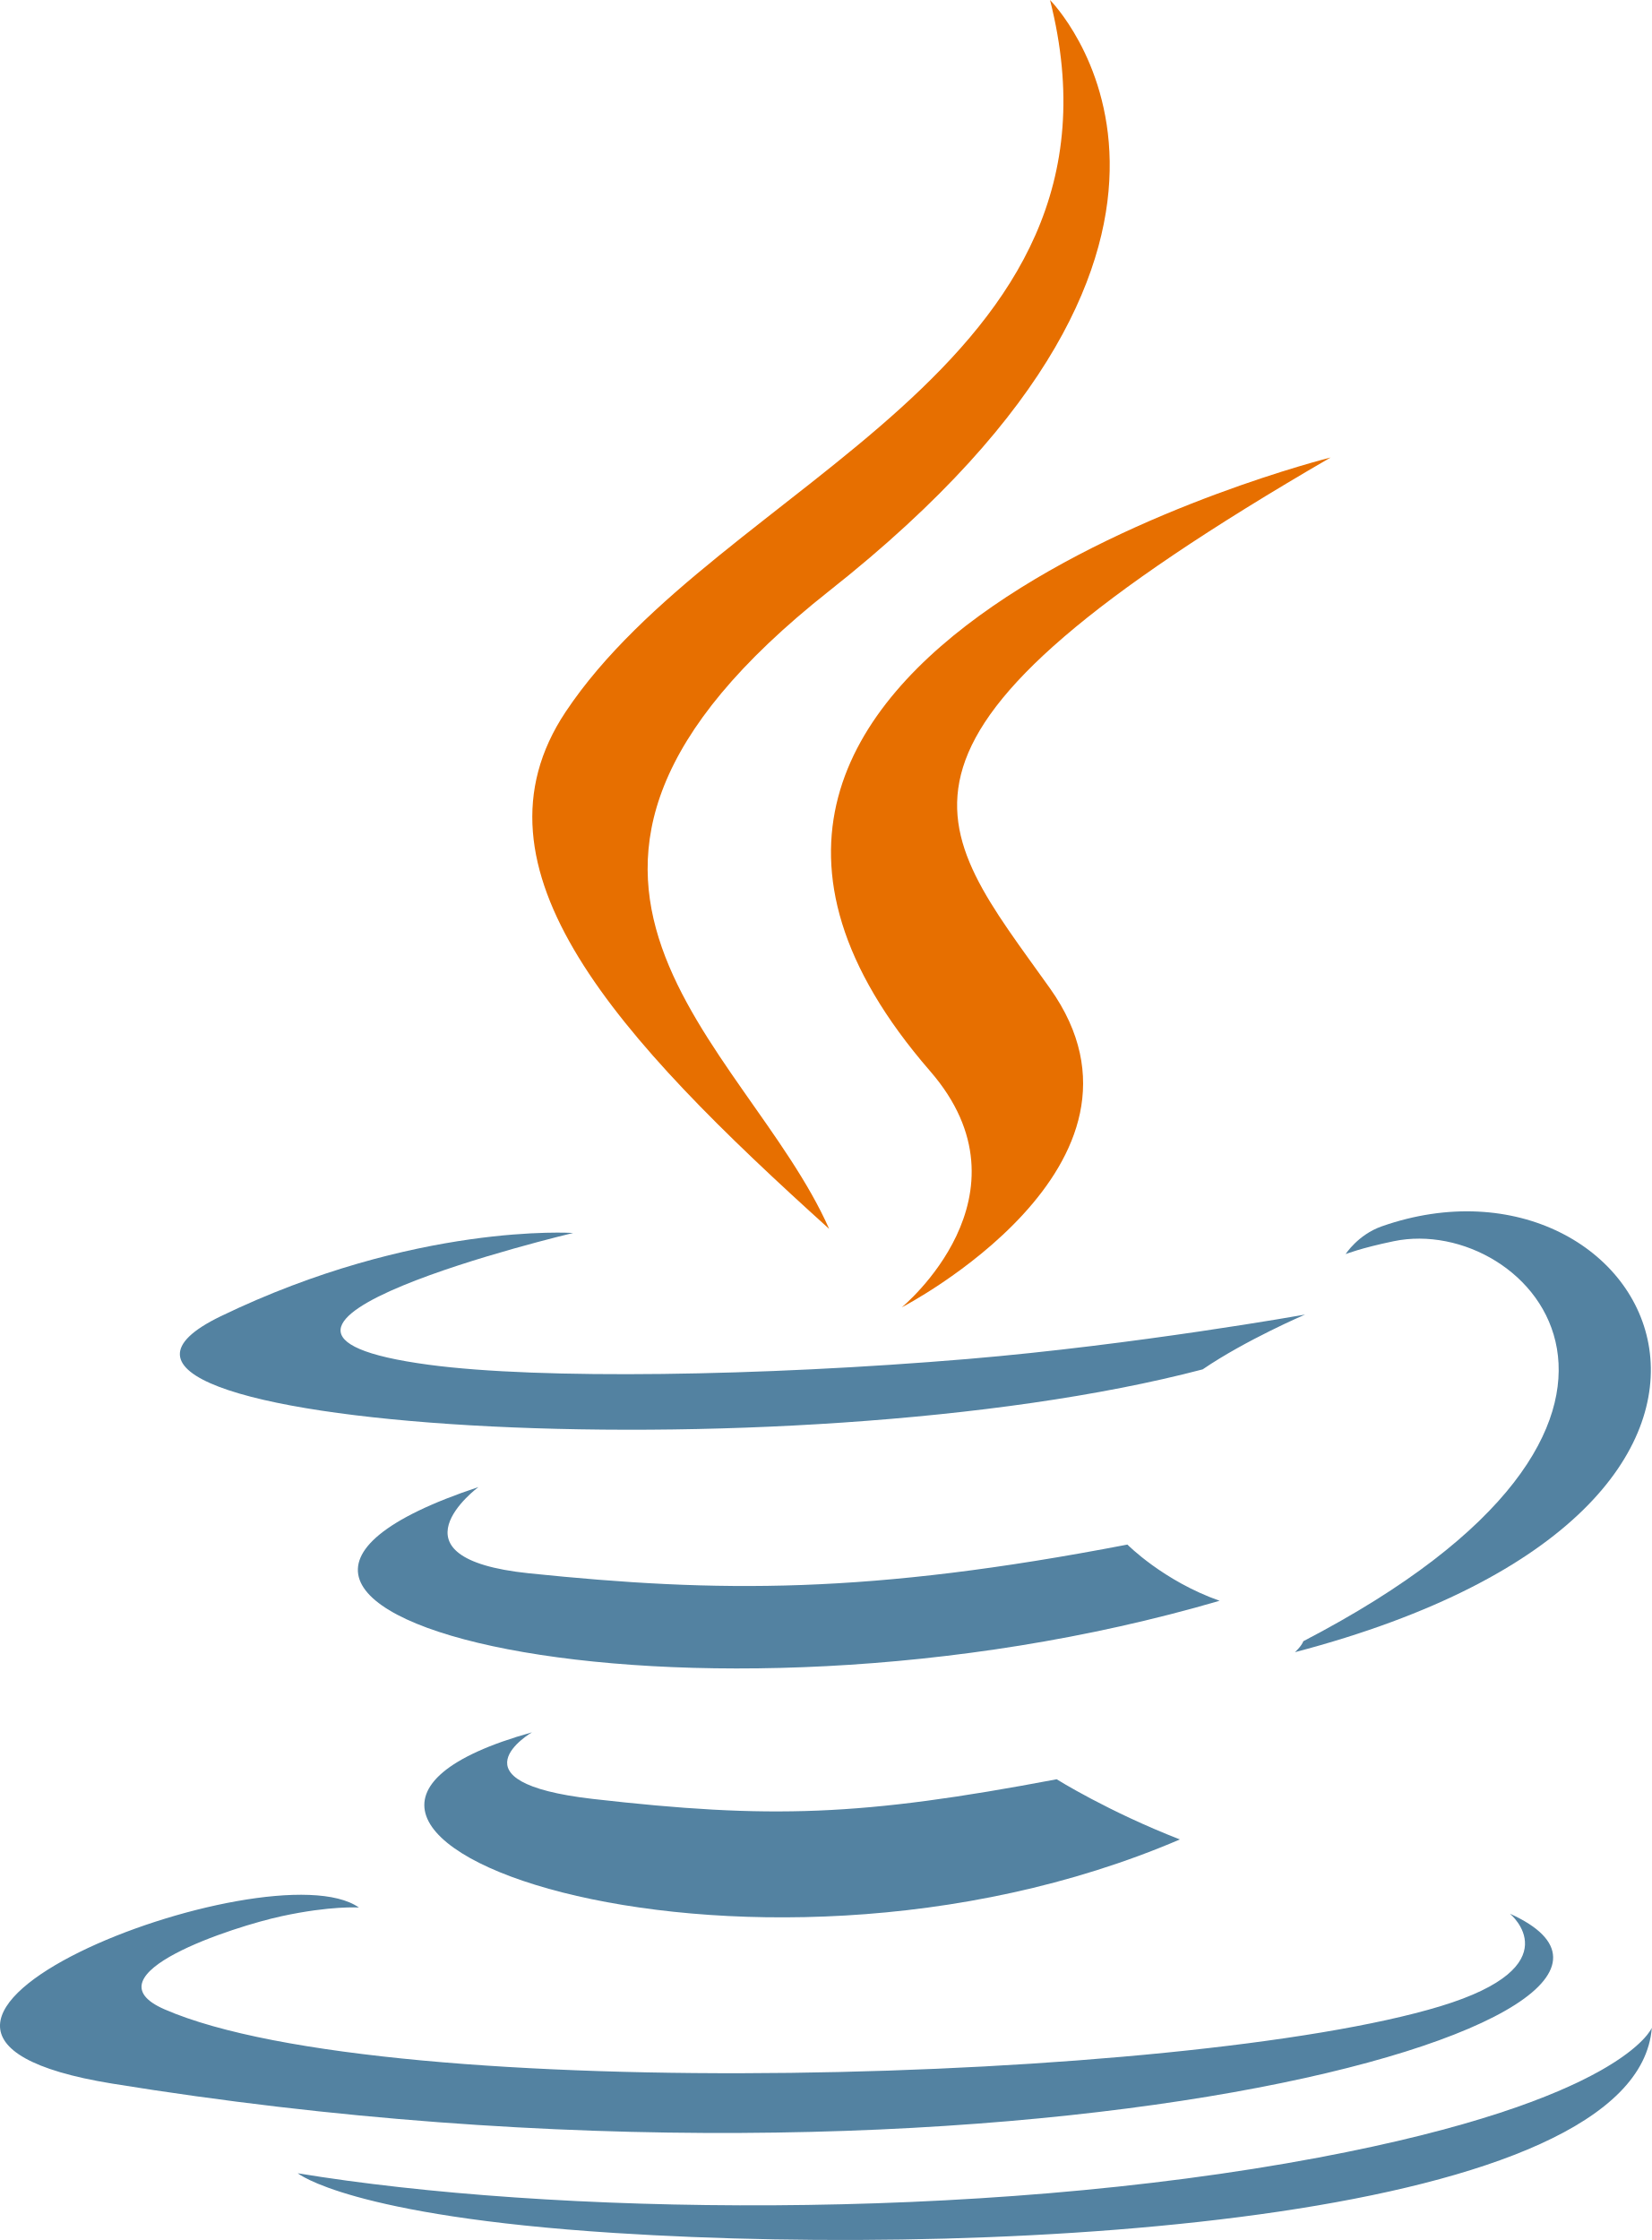
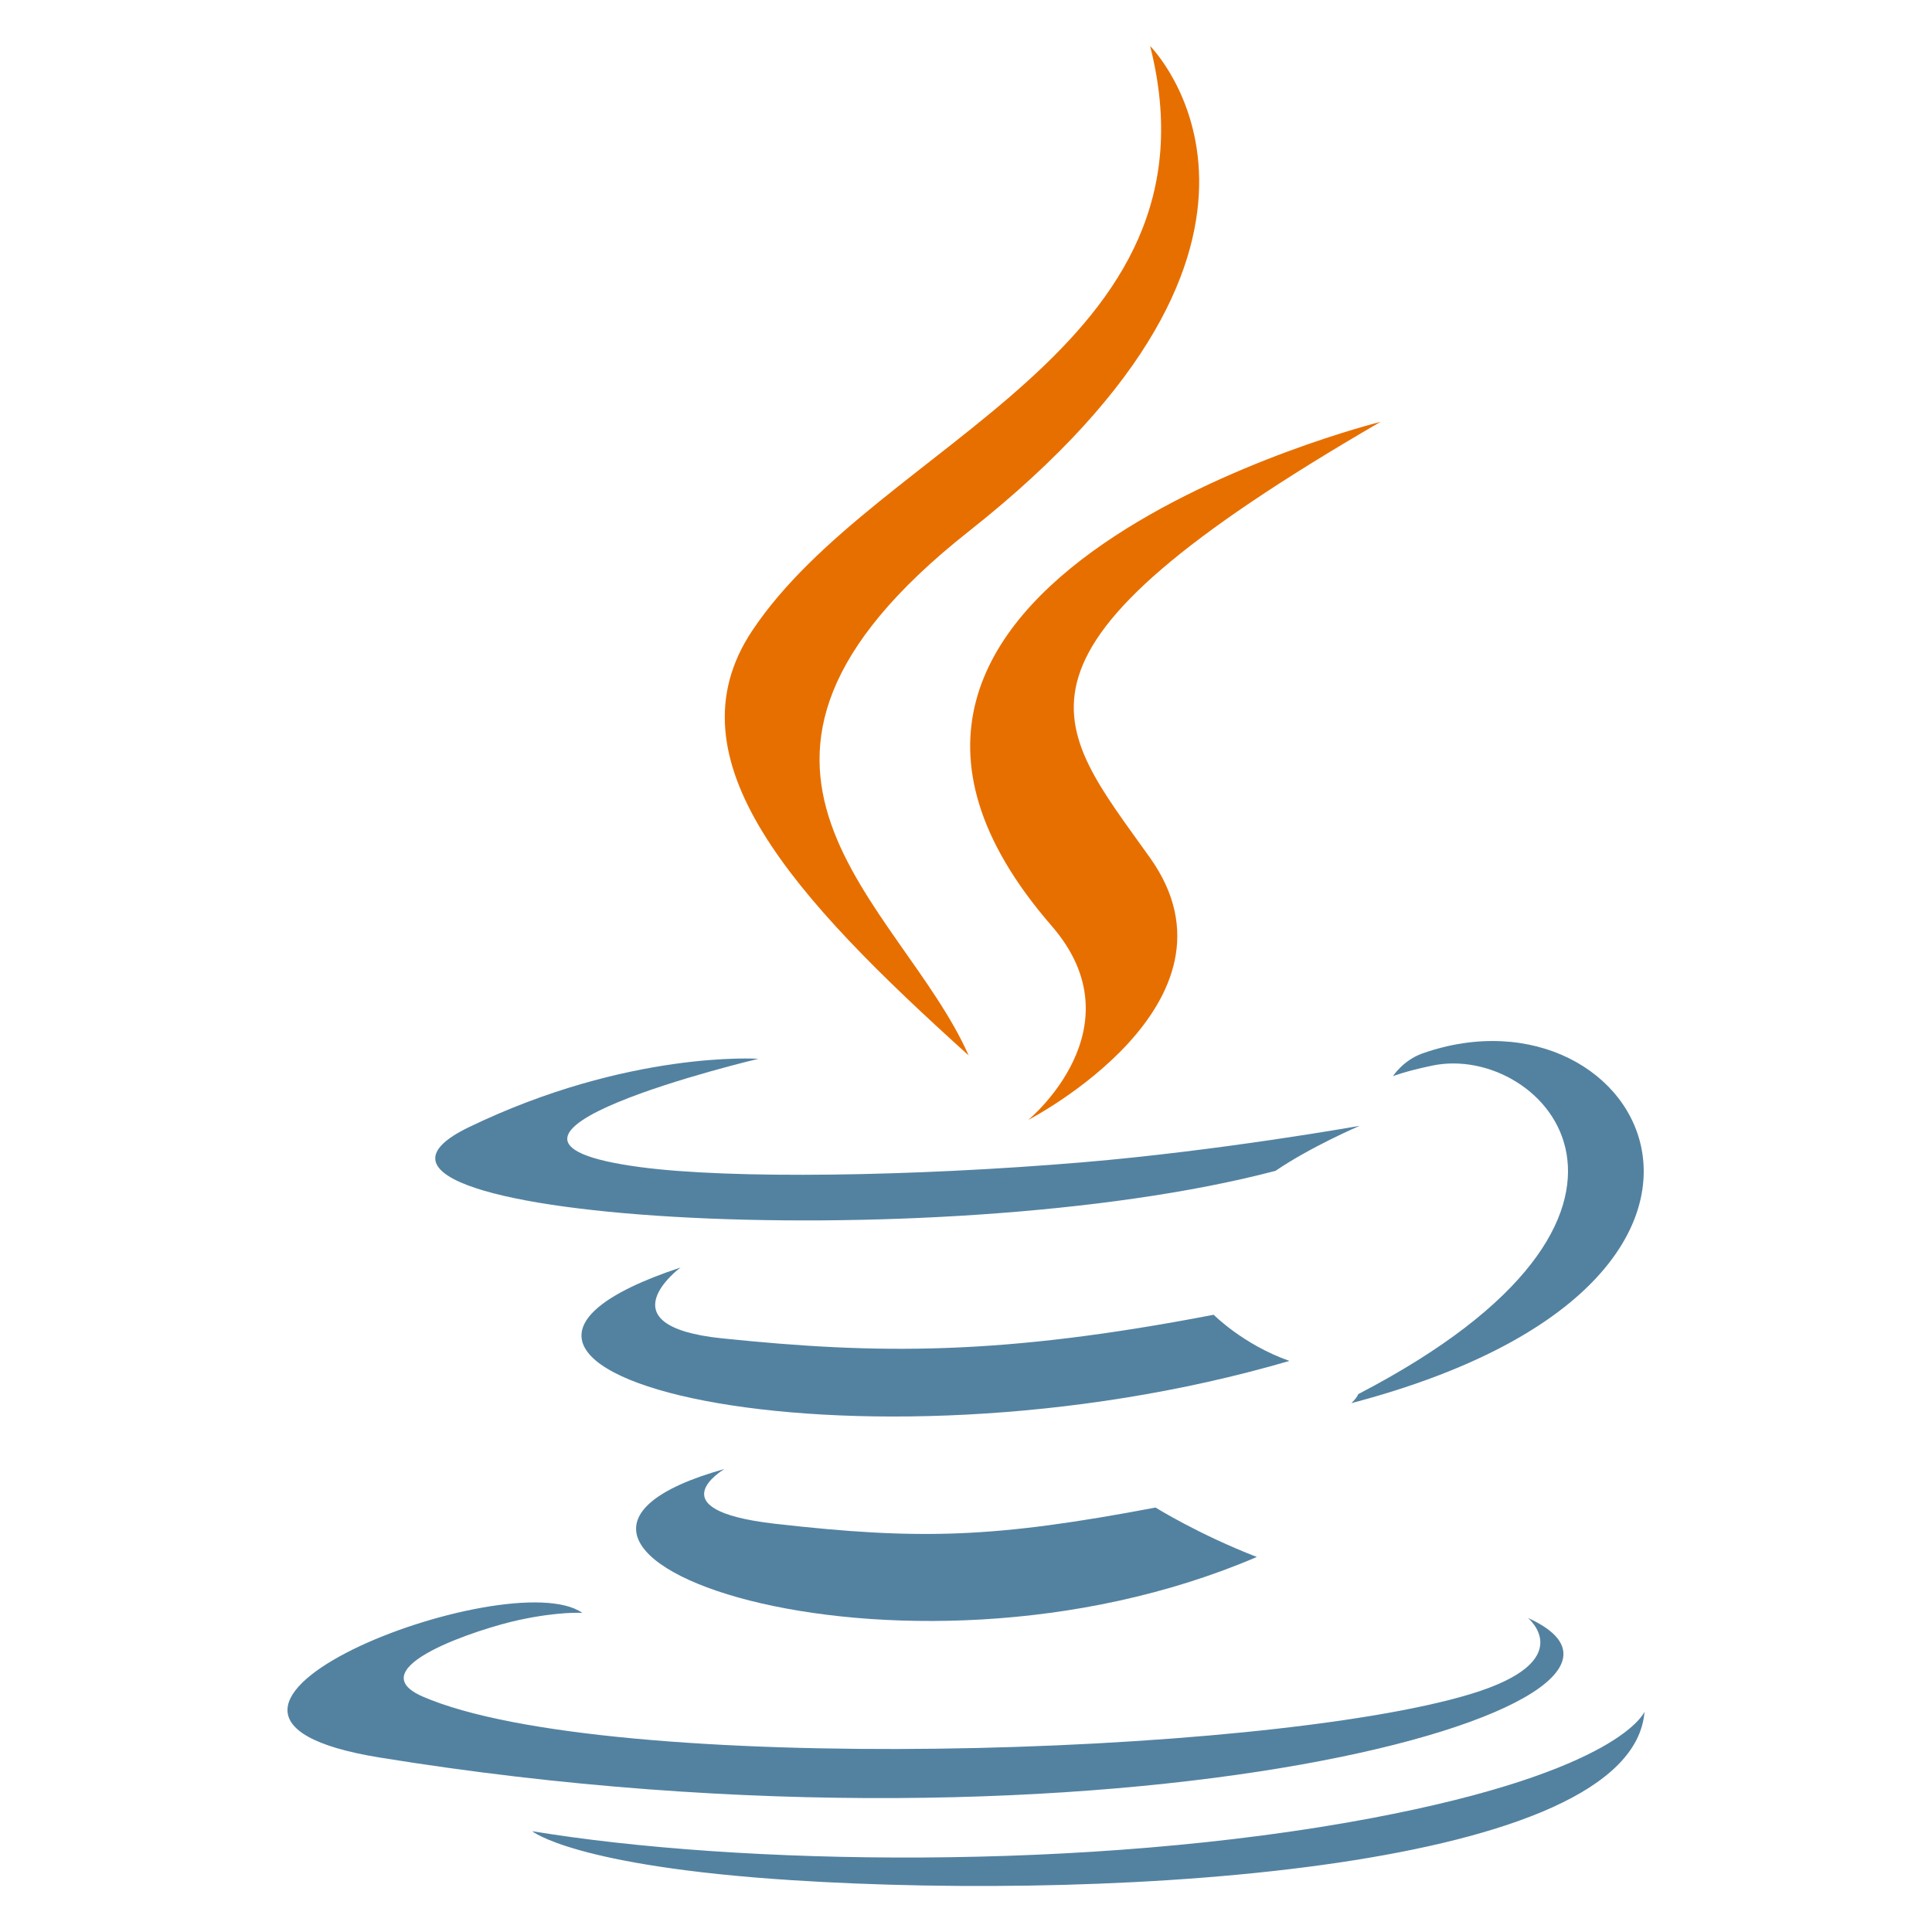
- <svg xmlns="http://www.w3.org/2000/svg" width="36.876" height="50" viewBox="0 0 36.876 50" version="1.1" preserveAspectRatio="xMidYMid" id="svg20">
+ <svg xmlns="http://www.w3.org/2000/svg" width="42" height="42" viewBox="0 0 42 42" version="1.1" preserveAspectRatio="xMidYMid" id="svg20">
  <defs id="defs24" />
-   <g id="g18" transform="matrix(0.1447682,0,0,0.1447682,-0.07489763,-0.05377225)">
+   <g id="g18" transform="matrix(0.1158146,0,0,0.1158146,6.189683,0.9569829)">
    <path d="m 82.554,267.473 c 0,0 -13.198,7.675 9.393,10.273 27.369,3.122 41.357,2.675 71.517,-3.034 0,0 7.929,4.972 19.004,9.278 -67.612,28.977 -153.019,-1.678 -99.914,-16.517" fill="#5382a1" id="path2" />
    <path d="m 74.292,229.659 c 0,0 -14.803,10.958 7.805,13.296 29.236,3.016 52.325,3.263 92.276,-4.43 0,0 5.526,5.602 14.215,8.666 C 106.841,271.095 15.79,249.076 74.292,229.659" fill="#5382a1" id="path4" />
    <path d="m 143.942,165.515 c 16.66,19.18 -4.377,36.44 -4.377,36.44 0,0 42.301,-21.837 22.874,-49.183 -18.144,-25.501 -32.059,-38.172 43.268,-81.859 0,0 -118.238,29.53 -61.765,94.601" fill="#e76f00" id="path6" />
    <path d="m 233.364,295.442 c 0,0 9.767,8.048 -10.757,14.274 -39.026,11.823 -162.432,15.393 -196.714,0.471 -12.323,-5.361 10.786,-12.801 18.056,-14.362 7.581,-1.644 11.914,-1.338 11.914,-1.338 -13.705,-9.654 -88.583,18.957 -38.034,27.151 137.853,22.356 251.292,-10.067 215.535,-26.196" fill="#5382a1" id="path8" />
    <path d="m 88.901,190.48 c 0,0 -62.772,14.909 -22.229,20.324 17.118,2.292 51.244,1.773 83.031,-0.89 25.978,-2.191 52.063,-6.851 52.063,-6.851 0,0 -9.16,3.923 -15.787,8.448 -63.744,16.765 -186.886,8.966 -151.435,-8.183 29.981,-14.492 54.358,-12.848 54.358,-12.848" fill="#5382a1" id="path10" />
    <path d="m 201.506,253.422 c 64.799,-33.672 34.838,-66.03 13.926,-61.671 -5.126,1.067 -7.411,1.991 -7.411,1.991 0,0 1.903,-2.981 5.537,-4.271 41.371,-14.545 73.187,42.897 -13.355,65.648 0,9.3e-4 1.003,-0.896 1.302,-1.697" fill="#5382a1" id="path12" />
    <path d="m 162.439,0.371 c 0,0 35.887,35.899 -34.037,91.101 -56.071,44.281 -12.786,69.53 -0.023,98.377 C 95.649,160.318 71.63,134.323 87.744,110.128 111.395,74.613 176.918,57.394 162.439,0.371" fill="#e76f00" id="path14" />
    <path d="m 95.268,344.665 c 62.199,3.981 157.712,-2.209 159.974,-31.64 0,0 -4.348,11.157 -51.404,20.017 -53.088,9.991 -118.564,8.824 -157.399,2.421 9.31e-4,-9.3e-4 7.95,6.58 48.829,9.201" fill="#5382a1" id="path16" />
  </g>
</svg>
